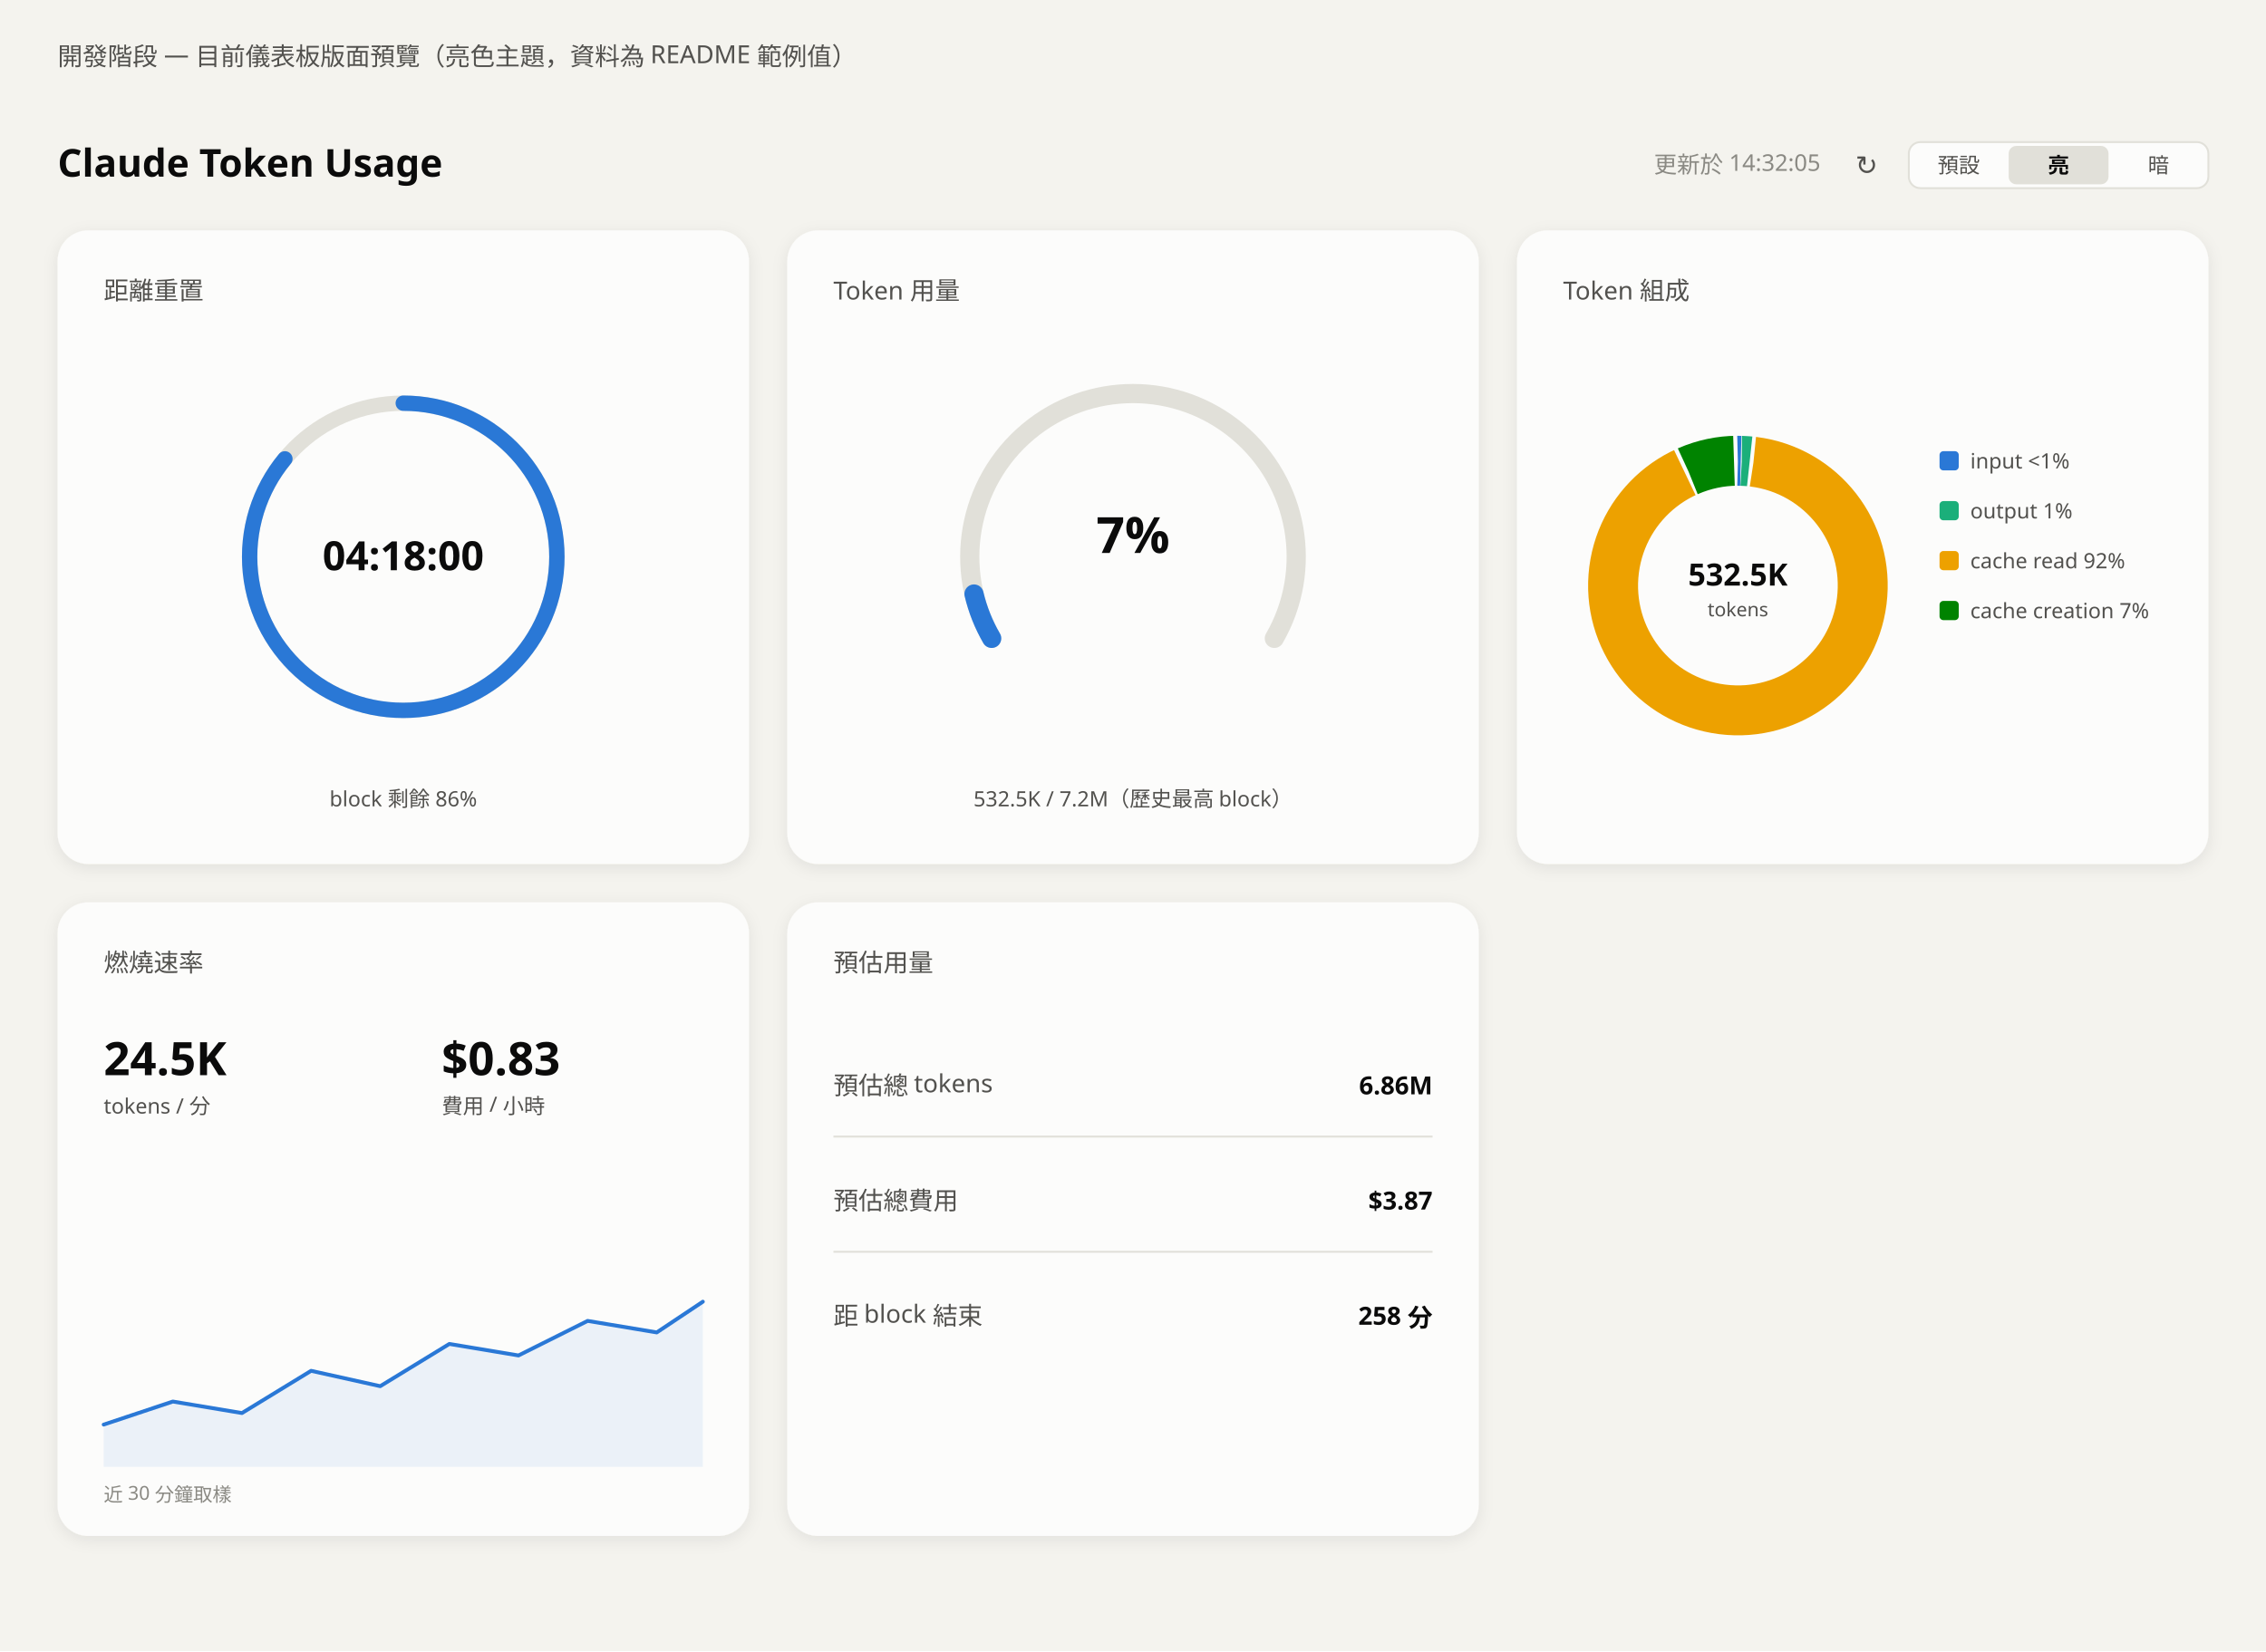
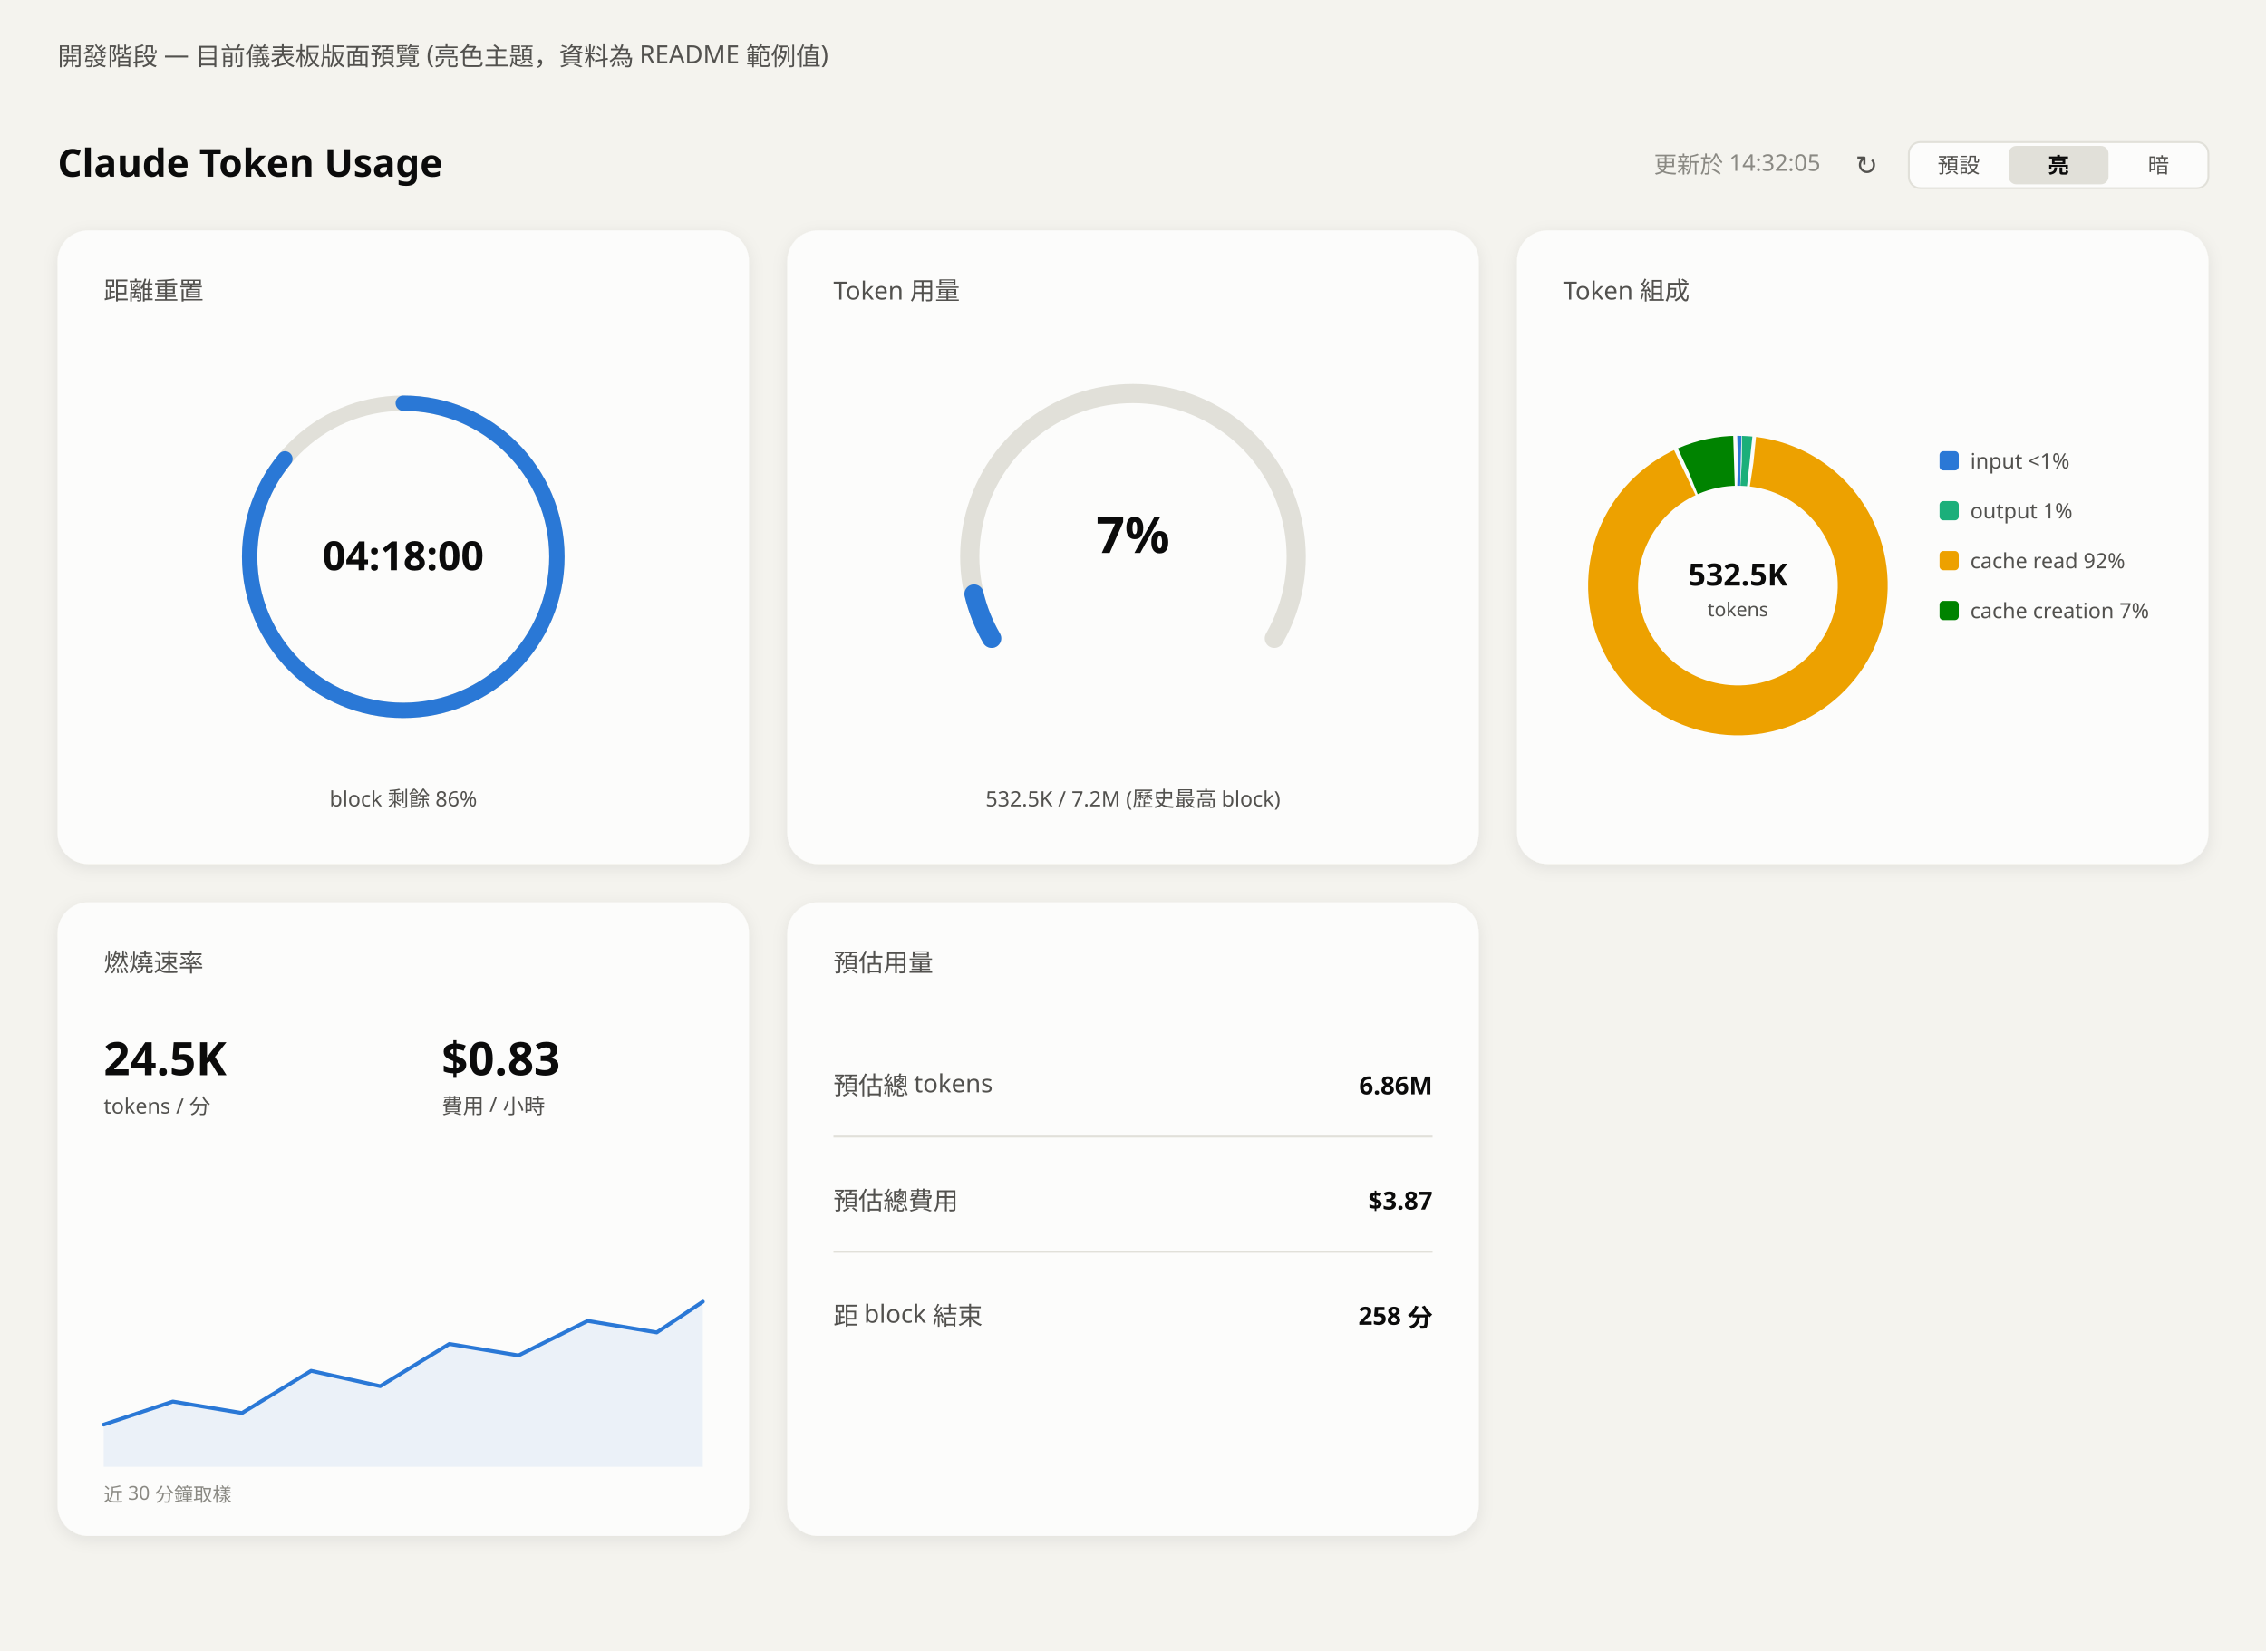
<svg xmlns="http://www.w3.org/2000/svg" width="1180" height="860" viewBox="0 0 1180 860" font-family="'Segoe UI','Noto Sans TC',system-ui,sans-serif">
  <defs>
    <filter id="cardShadow" x="-10%" y="-10%" width="120%" height="130%">
      <feDropShadow dx="0" dy="2" stdDeviation="4" flood-color="#0b0b0b" flood-opacity="0.08" />
    </filter>
  </defs>
  <rect width="1180" height="860" fill="#f4f3ee" />
-   <text x="30" y="34" font-size="13" fill="#52514e">開發階段 — 目前儀表板版面預覽（亮色主題，資料為 README 範例值）</text>
+   <text x="30" y="34" font-size="13" fill="#52514e">開發階段 — 目前儀表板版面預覽 (亮色主題，資料為 README 範例值)</text>
  <text x="30" y="92" font-size="20" font-weight="700" fill="#0b0b0b">Claude Token Usage</text>
  <text x="948" y="90" font-size="12" fill="#8a8983" text-anchor="end">更新於 14:32:05</text>
  <text x="972" y="91" font-size="14" fill="#52514e" text-anchor="middle">↻</text>
  <g>
    <rect x="994" y="74" width="156" height="24" rx="6" fill="#fcfcfb" stroke="#e1e0d9" />
    <rect x="1046" y="76" width="52" height="20" rx="4" fill="#e1e0d9" />
    <text x="1020" y="90" font-size="11" fill="#52514e" text-anchor="middle">預設</text>
    <text x="1072" y="90" font-size="11" font-weight="600" fill="#0b0b0b" text-anchor="middle">亮</text>
    <text x="1124" y="90" font-size="11" fill="#52514e" text-anchor="middle">暗</text>
  </g>
  <g>
    <rect x="30" y="120" width="360" height="330" rx="16" fill="#fcfcfb" filter="url(#cardShadow)" />
    <text x="54" y="156" font-size="13" font-weight="500" fill="#52514e">距離重置</text>
    <circle cx="210" cy="290" r="80" fill="none" stroke="#e1e0d9" stroke-width="8" />
    <circle cx="210" cy="290" r="80" fill="none" stroke="#2a78d6" stroke-width="8" stroke-linecap="round" stroke-dasharray="432.3 502.7" transform="rotate(-90 210 290)" />
    <text x="210" y="297" font-size="21" font-weight="600" fill="#0b0b0b" text-anchor="middle" style="font-variant-numeric: tabular-nums">04:18:00</text>
    <text x="210" y="420" font-size="11" fill="#52514e" text-anchor="middle">block 剩餘 86%</text>
  </g>
  <g>
    <rect x="410" y="120" width="360" height="330" rx="16" fill="#fcfcfb" filter="url(#cardShadow)" />
    <text x="434" y="156" font-size="13" font-weight="500" fill="#52514e">Token 用量</text>
    <path d="M 516.4 332.5 A 85 85 0 1 1 663.6 332.5" fill="none" stroke="#e1e0d9" stroke-width="10" stroke-linecap="round" />
    <path d="M 516.4 332.5 A 85 85 0 0 1 507.2 309.4" fill="none" stroke="#2a78d6" stroke-width="10" stroke-linecap="round" />
    <text x="590" y="288" font-size="26" font-weight="600" fill="#0b0b0b" text-anchor="middle">7%</text>
-     <text x="590" y="420" font-size="11" fill="#52514e" text-anchor="middle">532.5K / 7.2M（歷史最高 block）</text>
+     <text x="590" y="420" font-size="11" fill="#52514e" text-anchor="middle">532.5K / 7.2M (歷史最高 block)</text>
  </g>
  <g>
    <rect x="790" y="120" width="360" height="330" rx="16" fill="#fcfcfb" filter="url(#cardShadow)" />
    <text x="814" y="156" font-size="13" font-weight="500" fill="#52514e">Token 組成</text>
    <g transform="translate(905 305)">
      <circle r="65" fill="none" stroke="#2a78d6" stroke-width="26" stroke-dasharray="1.5 406.9" transform="rotate(-90)" />
      <circle r="65" fill="none" stroke="#1baf7a" stroke-width="26" stroke-dasharray="4.1 404.3" transform="rotate(-88.2)" />
      <circle r="65" fill="none" stroke="#eda100" stroke-width="26" stroke-dasharray="371.7 36.7" transform="rotate(-82.8)" />
      <circle r="65" fill="none" stroke="#008300" stroke-width="26" stroke-dasharray="24.5 383.9" transform="rotate(246.6)" />
      <text y="0" font-size="16" font-weight="600" fill="#0b0b0b" text-anchor="middle">532.5K</text>
      <text y="16" font-size="10" fill="#52514e" text-anchor="middle">tokens</text>
    </g>
    <g font-size="11" fill="#52514e">
      <rect x="1010" y="235" width="10" height="10" rx="2" fill="#2a78d6" />
      <text x="1026" y="244">input &lt;1%</text>
      <rect x="1010" y="261" width="10" height="10" rx="2" fill="#1baf7a" />
      <text x="1026" y="270">output 1%</text>
      <rect x="1010" y="287" width="10" height="10" rx="2" fill="#eda100" />
      <text x="1026" y="296">cache read 92%</text>
      <rect x="1010" y="313" width="10" height="10" rx="2" fill="#008300" />
      <text x="1026" y="322">cache creation 7%</text>
    </g>
  </g>
  <g>
    <rect x="30" y="470" width="360" height="330" rx="16" fill="#fcfcfb" filter="url(#cardShadow)" />
    <text x="54" y="506" font-size="13" font-weight="500" fill="#52514e">燃燒速率</text>
    <text x="54" y="560" font-size="24" font-weight="600" fill="#0b0b0b">24.5K</text>
    <text x="54" y="580" font-size="11" fill="#52514e">tokens / 分</text>
    <text x="230" y="560" font-size="24" font-weight="600" fill="#0b0b0b">$0.83</text>
    <text x="230" y="580" font-size="11" fill="#52514e">費用 / 小時</text>
    <polyline points="54,742 90,730 126,736 162,714 198,722 234,700 270,706 306,688 342,694 366,678" fill="none" stroke="#2a78d6" stroke-width="2" stroke-linecap="round" stroke-linejoin="round" />
    <path d="M54,742 L90,730 L126,736 L162,714 L198,722 L234,700 L270,706 L306,688 L342,694 L366,678 L366,764 L54,764 Z" fill="#2a78d6" fill-opacity="0.08" stroke="none" />
    <text x="54" y="782" font-size="10" fill="#8a8983">近 30 分鐘取樣</text>
  </g>
  <g>
    <rect x="410" y="470" width="360" height="330" rx="16" fill="#fcfcfb" filter="url(#cardShadow)" />
    <text x="434" y="506" font-size="13" font-weight="500" fill="#52514e">預估用量</text>
    <g font-size="13">
      <text x="434" y="570" fill="#52514e">預估總 tokens</text>
      <text x="746" y="570" fill="#0b0b0b" font-weight="600" text-anchor="end">6.86M</text>
      <line x1="434" y1="592" x2="746" y2="592" stroke="#e1e0d9" />
      <text x="434" y="630" fill="#52514e">預估總費用</text>
      <text x="746" y="630" fill="#0b0b0b" font-weight="600" text-anchor="end">$3.87</text>
      <line x1="434" y1="652" x2="746" y2="652" stroke="#e1e0d9" />
      <text x="434" y="690" fill="#52514e">距 block 結束</text>
      <text x="746" y="690" fill="#0b0b0b" font-weight="600" text-anchor="end">258 分</text>
    </g>
  </g>
</svg>
